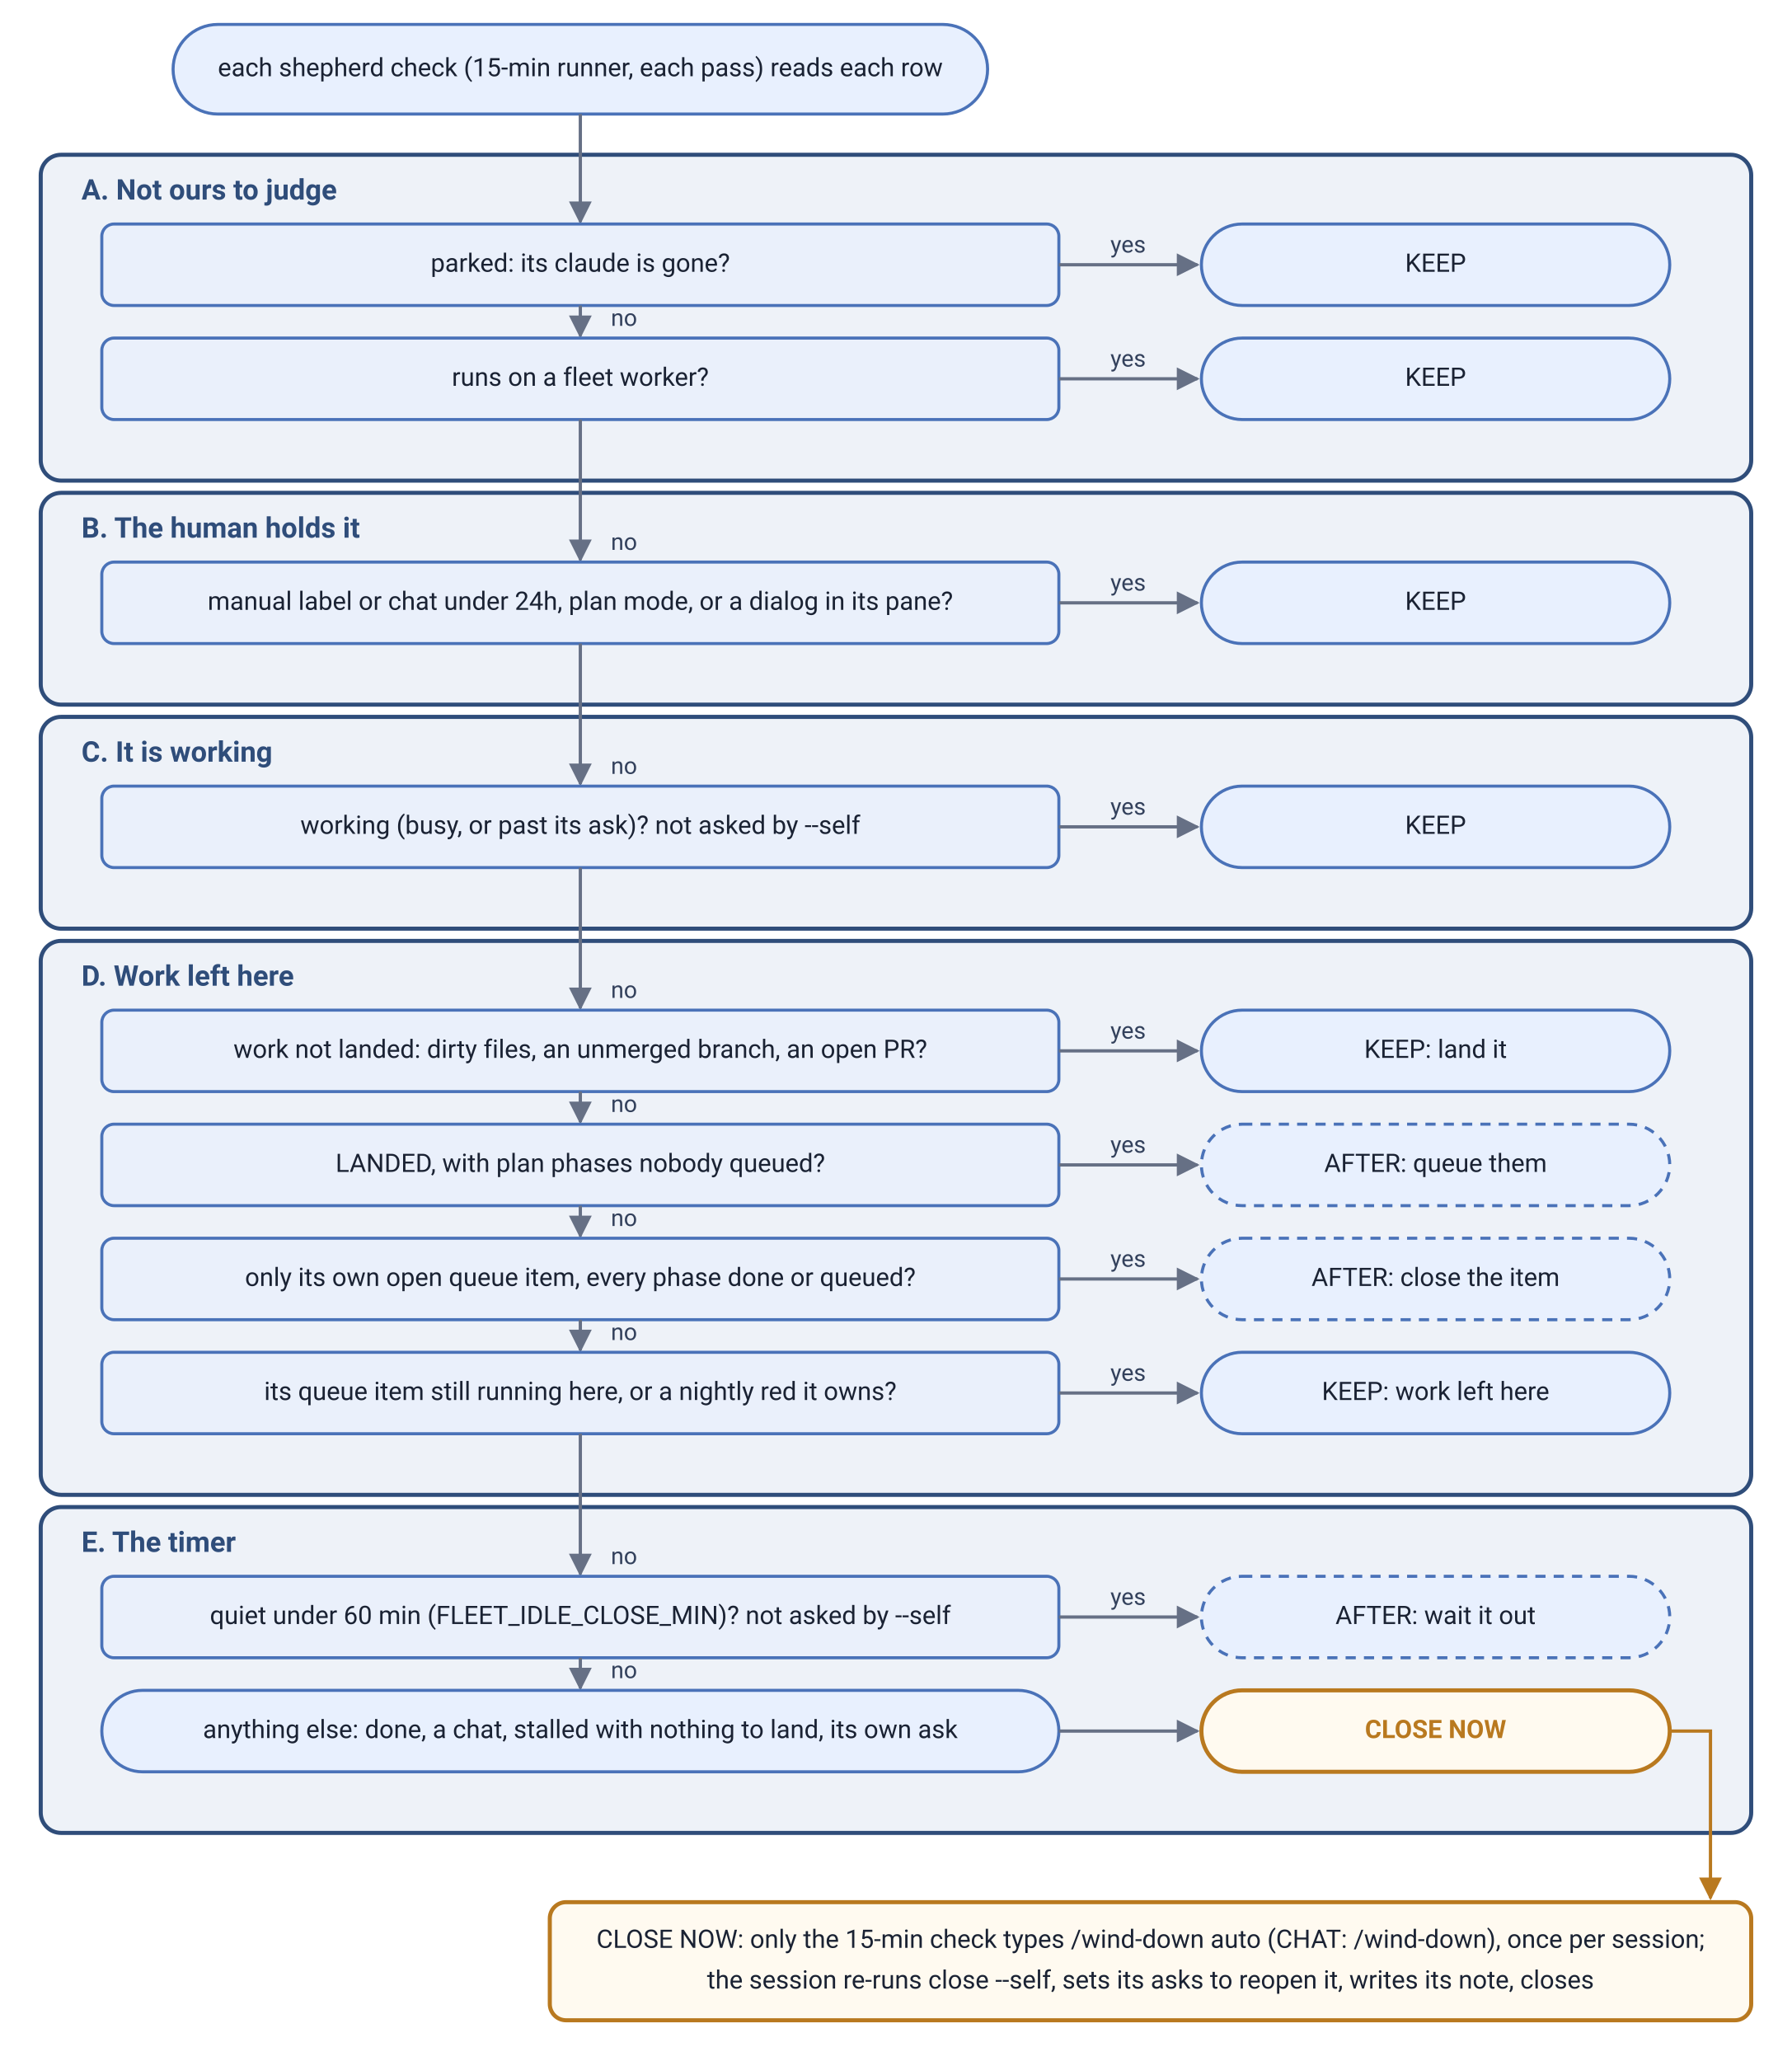
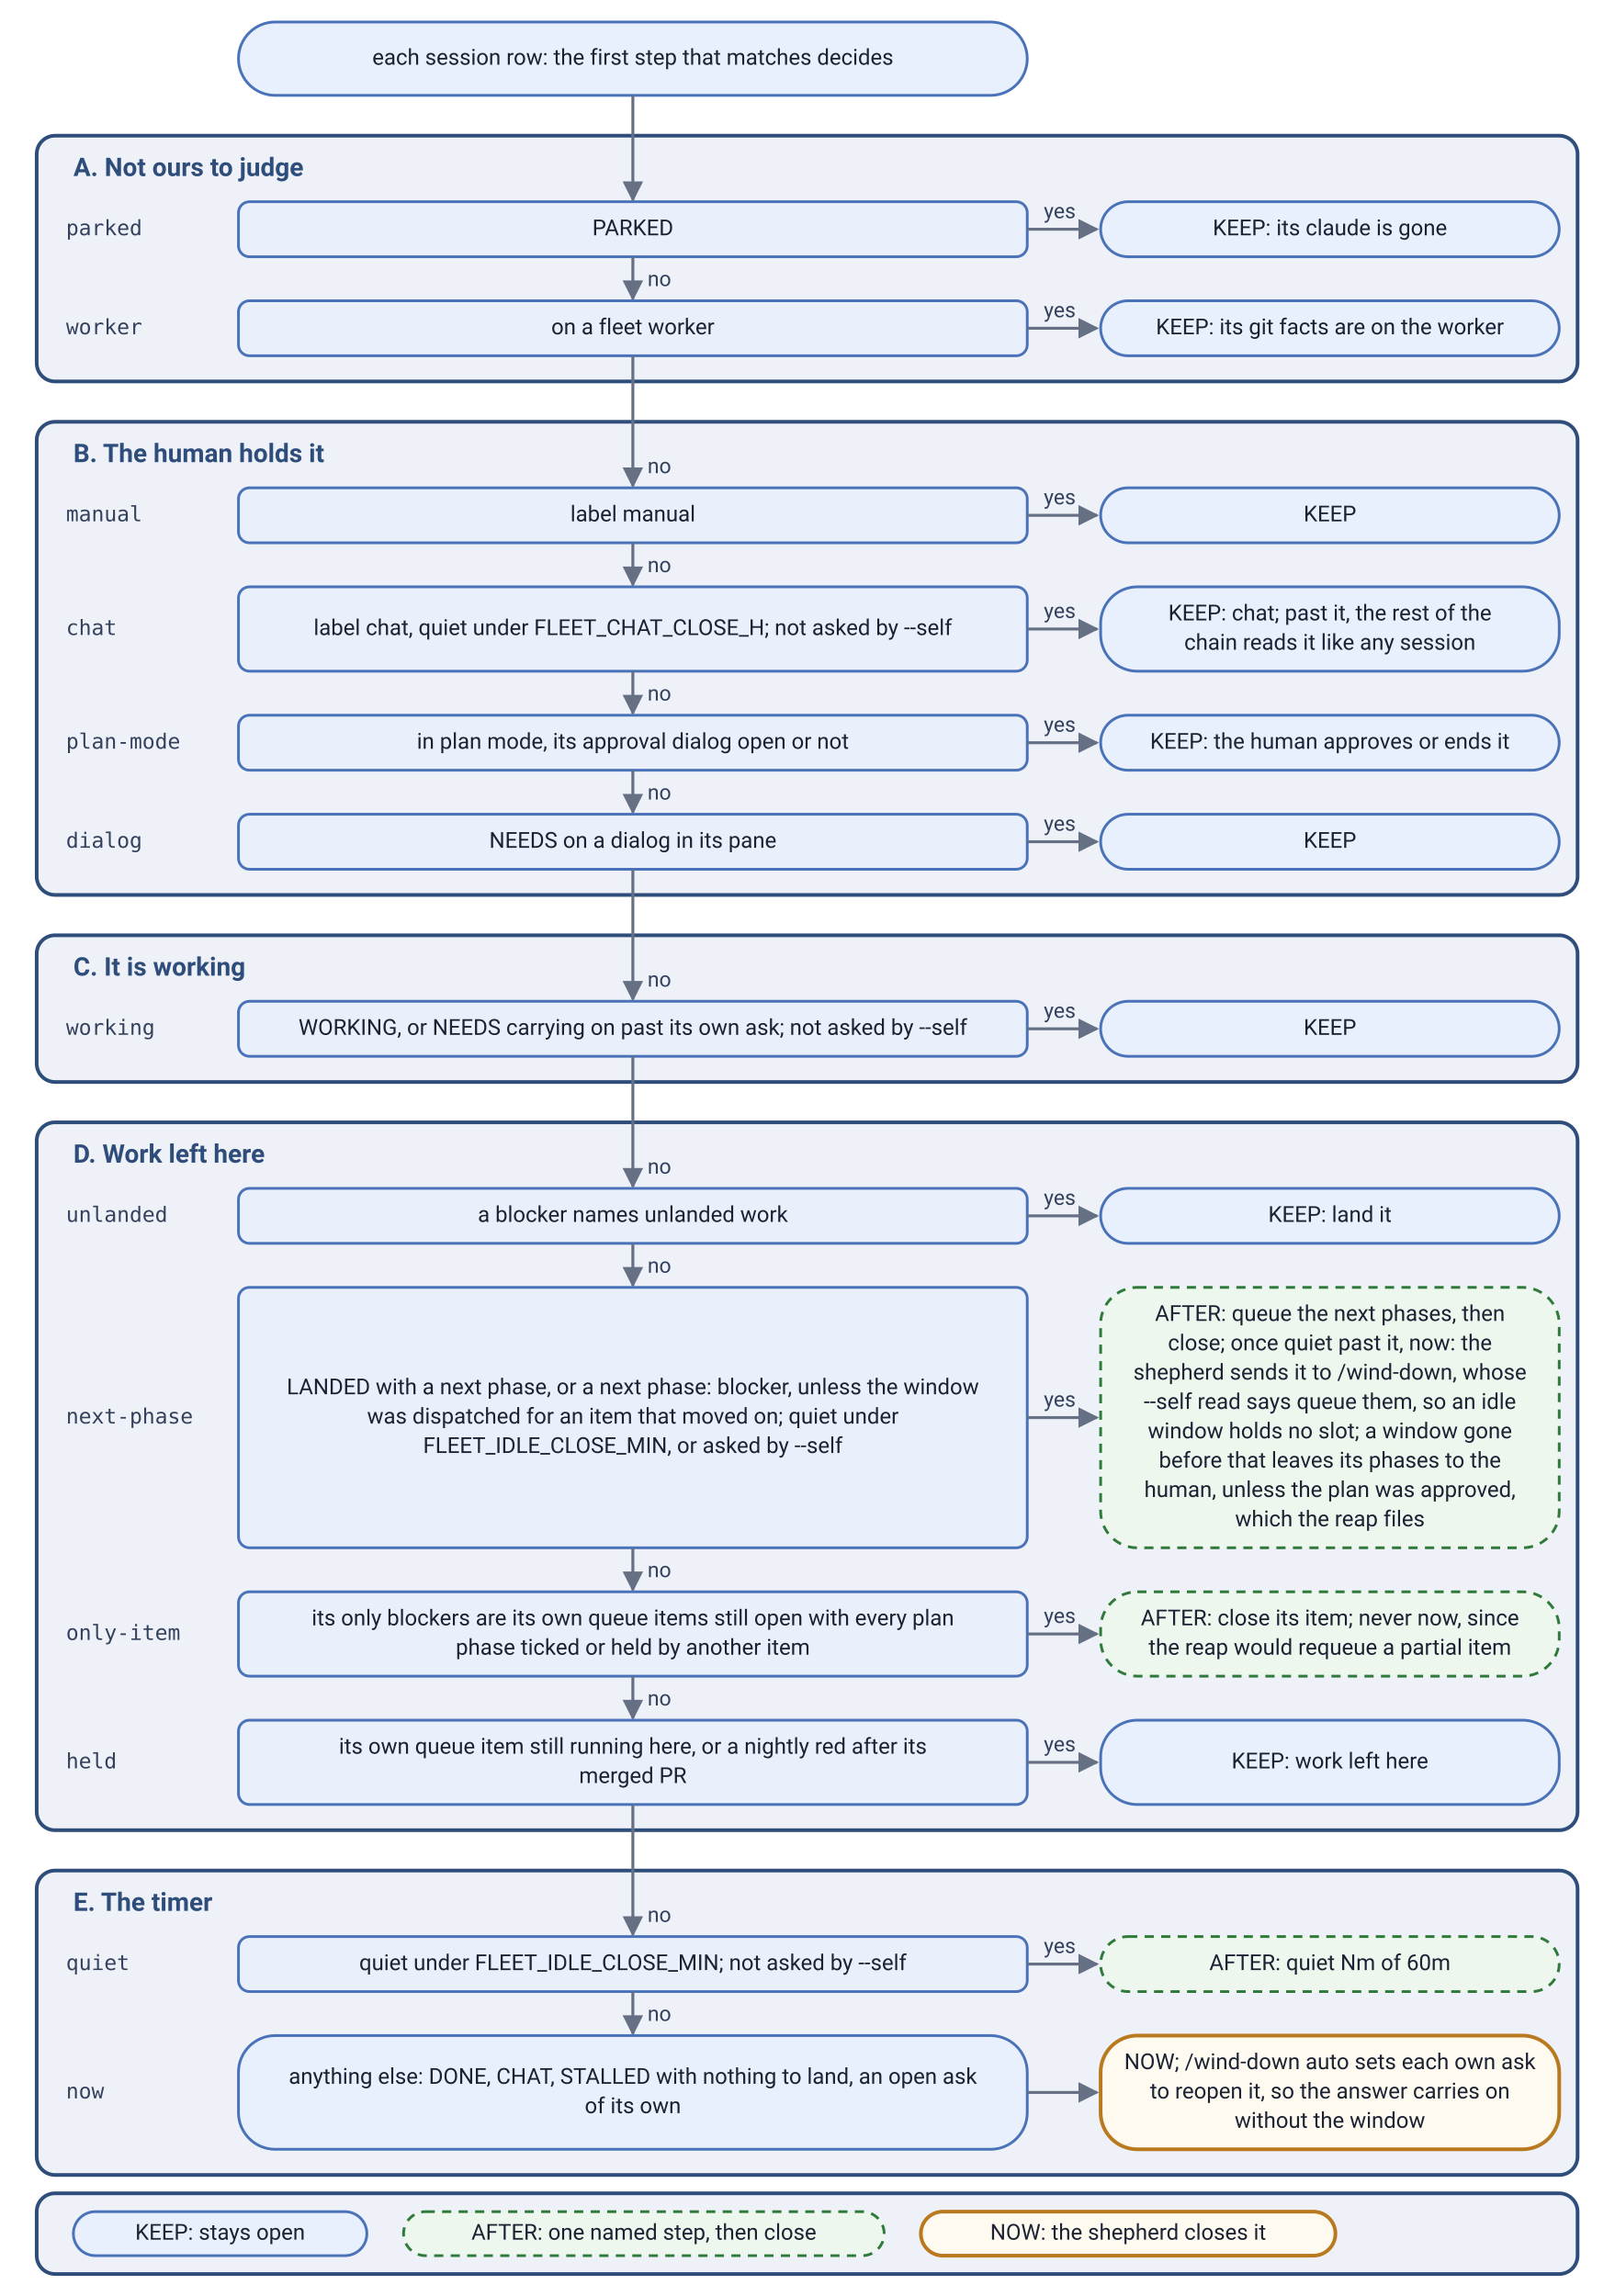
- <svg xmlns="http://www.w3.org/2000/svg" viewBox="0 0 880 1012" font-family="-apple-system, BlinkMacSystemFont, Segoe UI, Roboto, Helvetica, Arial, sans-serif">
+ <svg xmlns="http://www.w3.org/2000/svg" viewBox="0 0 880 1252" font-family="-apple-system, BlinkMacSystemFont, Segoe UI, Roboto, Helvetica, Arial, sans-serif">
  <defs>
    <marker id="arrow" viewBox="0 0 10 10" refX="9" refY="5" markerWidth="7" markerHeight="7" orient="auto-start-reverse">
      <path d="M0,0 L10,5 L0,10 z" fill="#667085" />
    </marker>
-     <marker id="arrow-amber" viewBox="0 0 10 10" refX="9" refY="5" markerWidth="7" markerHeight="7" orient="auto-start-reverse">
-       <path d="M0,0 L10,5 L0,10 z" fill="#b9791f" />
-     </marker>
    <style>
      .lane { fill:#eef2f8; stroke:#2f4d7a; stroke-width:2; }
-       .lane-title { font-size:14px; font-weight:600; fill:#2f4d7a; text-anchor:middle; }
+       .lane-title { font-size:14px; font-weight:600; fill:#2f4d7a; text-anchor:start; }
      .node { fill:#e8f0fe; stroke:#4a72b8; stroke-width:1.5; }
      .decision { fill:#eaf0fb; stroke:#4a72b8; stroke-width:1.5; }
+       .keep { fill:#e8f0fe; stroke:#4a72b8; stroke-width:1.5; }
+       .after { fill:#eef7ee; stroke:#2f7a3a; stroke-width:1.5; stroke-dasharray:5 4; }
+       .now { fill:#fffaf0; stroke:#b9791f; stroke-width:2; }
      .label { font-size:14px; fill:#1a2233; text-anchor:middle; dominant-baseline:middle; }
-       .label.sm { font-size:12.5px; }
+       .label.sm { font-size:12px; }
+       .step { font-size:11.5px; fill:#33415c; dominant-baseline:middle; font-family:ui-monospace, SFMono-Regular, Menlo, Consolas, monospace; }
      .edge { fill:none; stroke:#667085; stroke-width:1.6; marker-end:url(#arrow); }
-       .elabel { font-size:11.5px; fill:#33415c; text-anchor:middle; }
+       .elabel { font-size:11.5px; fill:#33415c; text-anchor:start; }
    </style>
  </defs>
-   <rect class="node" x="85" y="12" width="400" height="44" rx="22" />
-   <text class="label sm" x="285" y="34">each shepherd check (15-min runner, each pass) reads each row</text>
-   <rect class="lane" x="20" y="76" width="840" height="160" rx="10" />
-   <text class="lane-title" x="40" y="98" style="text-anchor:start">A. Not ours to judge</text>
-   <rect class="lane" x="20" y="242" width="840" height="104" rx="10" />
-   <text class="lane-title" x="40" y="264" style="text-anchor:start">B. The human holds it</text>
-   <rect class="lane" x="20" y="352" width="840" height="104" rx="10" />
-   <text class="lane-title" x="40" y="374" style="text-anchor:start">C. It is working</text>
-   <rect class="lane" x="20" y="462" width="840" height="272" rx="10" />
-   <text class="lane-title" x="40" y="484" style="text-anchor:start">D. Work left here</text>
-   <rect class="lane" x="20" y="740" width="840" height="160" rx="10" />
-   <text class="lane-title" x="40" y="762" style="text-anchor:start">E. The timer</text>
-   <path class="edge" d="M285,56 V109" />
-   <rect class="decision" x="50" y="110" width="470" height="40" rx="6" />
-   <text class="label sm" x="285" y="130">parked: its claude is gone?</text>
-   <path class="edge" d="M520,130 H588" />
-   <text class="elabel" x="554" y="124">yes</text>
-   <rect class="node" x="590" y="110" width="230" height="40" rx="20" />
-   <text class="label sm" x="705" y="130">KEEP</text>
-   <path class="edge" d="M285,150 V165" />
-   <text class="elabel" x="300" y="160" style="text-anchor:start">no</text>
-   <rect class="decision" x="50" y="166" width="470" height="40" rx="6" />
-   <text class="label sm" x="285" y="186">runs on a fleet worker?</text>
-   <path class="edge" d="M520,186 H588" />
-   <text class="elabel" x="554" y="180">yes</text>
-   <rect class="node" x="590" y="166" width="230" height="40" rx="20" />
-   <text class="label sm" x="705" y="186">KEEP</text>
-   <path class="edge" d="M285,206 V275" />
-   <text class="elabel" x="300" y="270" style="text-anchor:start">no</text>
-   <rect class="decision" x="50" y="276" width="470" height="40" rx="6" />
-   <text class="label sm" x="285" y="296">manual label or chat under 24h, plan mode, or a dialog in its pane?</text>
-   <path class="edge" d="M520,296 H588" />
-   <text class="elabel" x="554" y="290">yes</text>
-   <rect class="node" x="590" y="276" width="230" height="40" rx="20" />
-   <text class="label sm" x="705" y="296">KEEP</text>
-   <path class="edge" d="M285,316 V385" />
-   <text class="elabel" x="300" y="380" style="text-anchor:start">no</text>
-   <rect class="decision" x="50" y="386" width="470" height="40" rx="6" />
-   <text class="label sm" x="285" y="406">working (busy, or past its ask)? not asked by --self</text>
-   <path class="edge" d="M520,406 H588" />
-   <text class="elabel" x="554" y="400">yes</text>
-   <rect class="node" x="590" y="386" width="230" height="40" rx="20" />
-   <text class="label sm" x="705" y="406">KEEP</text>
-   <path class="edge" d="M285,426 V495" />
-   <text class="elabel" x="300" y="490" style="text-anchor:start">no</text>
-   <rect class="decision" x="50" y="496" width="470" height="40" rx="6" />
-   <text class="label sm" x="285" y="516">work not landed: dirty files, an unmerged branch, an open PR?</text>
-   <path class="edge" d="M520,516 H588" />
-   <text class="elabel" x="554" y="510">yes</text>
-   <rect class="node" x="590" y="496" width="230" height="40" rx="20" />
-   <text class="label sm" x="705" y="516">KEEP: land it</text>
-   <path class="edge" d="M285,536 V551" />
-   <text class="elabel" x="300" y="546" style="text-anchor:start">no</text>
-   <rect class="decision" x="50" y="552" width="470" height="40" rx="6" />
-   <text class="label sm" x="285" y="572">LANDED, with plan phases nobody queued?</text>
-   <path class="edge" d="M520,572 H588" />
-   <text class="elabel" x="554" y="566">yes</text>
-   <rect class="node" x="590" y="552" width="230" height="40" rx="20" style="stroke-dasharray:5 4" />
-   <text class="label sm" x="705" y="572">AFTER: queue them</text>
-   <path class="edge" d="M285,592 V607" />
-   <text class="elabel" x="300" y="602" style="text-anchor:start">no</text>
-   <rect class="decision" x="50" y="608" width="470" height="40" rx="6" />
-   <text class="label sm" x="285" y="628">only its own open queue item, every phase done or queued?</text>
-   <path class="edge" d="M520,628 H588" />
-   <text class="elabel" x="554" y="622">yes</text>
-   <rect class="node" x="590" y="608" width="230" height="40" rx="20" style="stroke-dasharray:5 4" />
-   <text class="label sm" x="705" y="628">AFTER: close the item</text>
-   <path class="edge" d="M285,648 V663" />
-   <text class="elabel" x="300" y="658" style="text-anchor:start">no</text>
-   <rect class="decision" x="50" y="664" width="470" height="40" rx="6" />
-   <text class="label sm" x="285" y="684">its queue item still running here, or a nightly red it owns?</text>
-   <path class="edge" d="M520,684 H588" />
-   <text class="elabel" x="554" y="678">yes</text>
-   <rect class="node" x="590" y="664" width="230" height="40" rx="20" />
-   <text class="label sm" x="705" y="684">KEEP: work left here</text>
-   <path class="edge" d="M285,704 V773" />
-   <text class="elabel" x="300" y="768" style="text-anchor:start">no</text>
-   <rect class="decision" x="50" y="774" width="470" height="40" rx="6" />
-   <text class="label sm" x="285" y="794">quiet under 60 min (FLEET_IDLE_CLOSE_MIN)? not asked by --self</text>
-   <path class="edge" d="M520,794 H588" />
-   <text class="elabel" x="554" y="788">yes</text>
-   <rect class="node" x="590" y="774" width="230" height="40" rx="20" style="stroke-dasharray:5 4" />
-   <text class="label sm" x="705" y="794">AFTER: wait it out</text>
-   <path class="edge" d="M285,814 V829" />
-   <text class="elabel" x="300" y="824" style="text-anchor:start">no</text>
-   <rect class="node" x="50" y="830" width="470" height="40" rx="20" />
-   <text class="label sm" x="285" y="850">anything else: done, a chat, stalled with nothing to land, its own ask</text>
-   <path class="edge" d="M520,850 H588" />
-   <rect class="node" x="590" y="830" width="230" height="40" rx="20" style="fill:#fffaf0;stroke:#b9791f;stroke-width:2" />
-   <text class="label sm" x="705" y="850" style="fill:#b9791f;font-weight:600">CLOSE NOW</text>
-   <path class="edge" d="M820,850 H840 V932" style="stroke:#b9791f;marker-end:url(#arrow-amber)" />
-   <rect class="node" x="270" y="934" width="590" height="58" rx="8" style="fill:#fffaf0;stroke:#b9791f;stroke-width:2" />
-   <text class="label sm" x="565" y="953">CLOSE NOW: only the 15-min check types /wind-down auto (CHAT: /wind-down), once per session;</text>
-   <text class="label sm" x="565" y="973">the session re-runs close --self, sets its asks to reopen it, writes its note, closes</text>
+   <rect class="node" x="130" y="12" width="430" height="40" rx="20" />
+   <text class="label sm" x="345" y="32">each session row: the first step that matches decides</text>
+   <rect class="lane" x="20" y="74" width="840" height="134" rx="10" />
+   <text class="lane-title" x="40" y="96">A. Not ours to judge</text>
+   <path class="edge" d="M345,52 V109" />
+   <text class="step" x="36" y="125">parked</text>
+   <rect class="decision" x="130" y="110" width="430" height="30" rx="6" />
+   <text class="label sm" x="345" y="125">PARKED</text>
+   <path class="edge" d="M560,125 H598" />
+   <text class="elabel" x="569" y="119">yes</text>
+   <rect class="keep" x="600" y="110" width="250" height="30" rx="15" />
+   <text class="label sm" x="725" y="125">KEEP: its claude is gone</text>
+   <path class="edge" d="M345,140 V163" />
+   <text class="elabel" x="353" y="156">no</text>
+   <text class="step" x="36" y="179">worker</text>
+   <rect class="decision" x="130" y="164" width="430" height="30" rx="6" />
+   <text class="label sm" x="345" y="179">on a fleet worker</text>
+   <path class="edge" d="M560,179 H598" />
+   <text class="elabel" x="569" y="173">yes</text>
+   <rect class="keep" x="600" y="164" width="250" height="30" rx="15" />
+   <text class="label sm" x="725" y="179">KEEP: its git facts are on the worker</text>
+   <rect class="lane" x="20" y="230" width="840" height="258" rx="10" />
+   <text class="lane-title" x="40" y="252">B. The human holds it</text>
+   <path class="edge" d="M345,194 V265" />
+   <text class="elabel" x="353" y="258">no</text>
+   <text class="step" x="36" y="281">manual</text>
+   <rect class="decision" x="130" y="266" width="430" height="30" rx="6" />
+   <text class="label sm" x="345" y="281">label manual</text>
+   <path class="edge" d="M560,281 H598" />
+   <text class="elabel" x="569" y="275">yes</text>
+   <rect class="keep" x="600" y="266" width="250" height="30" rx="15" />
+   <text class="label sm" x="725" y="281">KEEP</text>
+   <path class="edge" d="M345,296 V319" />
+   <text class="elabel" x="353" y="312">no</text>
+   <text class="step" x="36" y="343">chat</text>
+   <rect class="decision" x="130" y="320" width="430" height="46" rx="6" />
+   <text class="label sm" x="345" y="343">label chat, quiet under FLEET_CHAT_CLOSE_H; not asked by --self</text>
+   <path class="edge" d="M560,343 H598" />
+   <text class="elabel" x="569" y="337">yes</text>
+   <rect class="keep" x="600" y="320" width="250" height="46" rx="20" />
+   <text class="label sm" x="725" y="335">KEEP: chat; past it, the rest of the</text>
+   <text class="label sm" x="725" y="351">chain reads it like any session</text>
+   <path class="edge" d="M345,366 V389" />
+   <text class="elabel" x="353" y="382">no</text>
+   <text class="step" x="36" y="405">plan-mode</text>
+   <rect class="decision" x="130" y="390" width="430" height="30" rx="6" />
+   <text class="label sm" x="345" y="405">in plan mode, its approval dialog open or not</text>
+   <path class="edge" d="M560,405 H598" />
+   <text class="elabel" x="569" y="399">yes</text>
+   <rect class="keep" x="600" y="390" width="250" height="30" rx="15" />
+   <text class="label sm" x="725" y="405">KEEP: the human approves or ends it</text>
+   <path class="edge" d="M345,420 V443" />
+   <text class="elabel" x="353" y="436">no</text>
+   <text class="step" x="36" y="459">dialog</text>
+   <rect class="decision" x="130" y="444" width="430" height="30" rx="6" />
+   <text class="label sm" x="345" y="459">NEEDS on a dialog in its pane</text>
+   <path class="edge" d="M560,459 H598" />
+   <text class="elabel" x="569" y="453">yes</text>
+   <rect class="keep" x="600" y="444" width="250" height="30" rx="15" />
+   <text class="label sm" x="725" y="459">KEEP</text>
+   <rect class="lane" x="20" y="510" width="840" height="80" rx="10" />
+   <text class="lane-title" x="40" y="532">C. It is working</text>
+   <path class="edge" d="M345,474 V545" />
+   <text class="elabel" x="353" y="538">no</text>
+   <text class="step" x="36" y="561">working</text>
+   <rect class="decision" x="130" y="546" width="430" height="30" rx="6" />
+   <text class="label sm" x="345" y="561">WORKING, or NEEDS carrying on past its own ask; not asked by --self</text>
+   <path class="edge" d="M560,561 H598" />
+   <text class="elabel" x="569" y="555">yes</text>
+   <rect class="keep" x="600" y="546" width="250" height="30" rx="15" />
+   <text class="label sm" x="725" y="561">KEEP</text>
+   <rect class="lane" x="20" y="612" width="840" height="386" rx="10" />
+   <text class="lane-title" x="40" y="634">D. Work left here</text>
+   <path class="edge" d="M345,576 V647" />
+   <text class="elabel" x="353" y="640">no</text>
+   <text class="step" x="36" y="663">unlanded</text>
+   <rect class="decision" x="130" y="648" width="430" height="30" rx="6" />
+   <text class="label sm" x="345" y="663">a blocker names unlanded work</text>
+   <path class="edge" d="M560,663 H598" />
+   <text class="elabel" x="569" y="657">yes</text>
+   <rect class="keep" x="600" y="648" width="250" height="30" rx="15" />
+   <text class="label sm" x="725" y="663">KEEP: land it</text>
+   <path class="edge" d="M345,678 V701" />
+   <text class="elabel" x="353" y="694">no</text>
+   <text class="step" x="36" y="773">next-phase</text>
+   <rect class="decision" x="130" y="702" width="430" height="142" rx="6" />
+   <text class="label sm" x="345" y="757">LANDED with a next phase, or a next phase: blocker, unless the window</text>
+   <text class="label sm" x="345" y="773">was dispatched for an item that moved on; quiet under</text>
+   <text class="label sm" x="345" y="789">FLEET_IDLE_CLOSE_MIN, or asked by --self</text>
+   <path class="edge" d="M560,773 H598" />
+   <text class="elabel" x="569" y="767">yes</text>
+   <rect class="after" x="600" y="702" width="250" height="142" rx="20" />
+   <text class="label sm" x="725" y="717">AFTER: queue the next phases, then</text>
+   <text class="label sm" x="725" y="733">close; once quiet past it, now: the</text>
+   <text class="label sm" x="725" y="749">shepherd sends it to /wind-down, whose</text>
+   <text class="label sm" x="725" y="765">--self read says queue them, so an idle</text>
+   <text class="label sm" x="725" y="781">window holds no slot; a window gone</text>
+   <text class="label sm" x="725" y="797">before that leaves its phases to the</text>
+   <text class="label sm" x="725" y="813">human, unless the plan was approved,</text>
+   <text class="label sm" x="725" y="829">which the reap files</text>
+   <path class="edge" d="M345,844 V867" />
+   <text class="elabel" x="353" y="860">no</text>
+   <text class="step" x="36" y="891">only-item</text>
+   <rect class="decision" x="130" y="868" width="430" height="46" rx="6" />
+   <text class="label sm" x="345" y="883">its only blockers are its own queue items still open with every plan</text>
+   <text class="label sm" x="345" y="899">phase ticked or held by another item</text>
+   <path class="edge" d="M560,891 H598" />
+   <text class="elabel" x="569" y="885">yes</text>
+   <rect class="after" x="600" y="868" width="250" height="46" rx="20" />
+   <text class="label sm" x="725" y="883">AFTER: close its item; never now, since</text>
+   <text class="label sm" x="725" y="899">the reap would requeue a partial item</text>
+   <path class="edge" d="M345,914 V937" />
+   <text class="elabel" x="353" y="930">no</text>
+   <text class="step" x="36" y="961">held</text>
+   <rect class="decision" x="130" y="938" width="430" height="46" rx="6" />
+   <text class="label sm" x="345" y="953">its own queue item still running here, or a nightly red after its</text>
+   <text class="label sm" x="345" y="969">merged PR</text>
+   <path class="edge" d="M560,961 H598" />
+   <text class="elabel" x="569" y="955">yes</text>
+   <rect class="keep" x="600" y="938" width="250" height="46" rx="20" />
+   <text class="label sm" x="725" y="961">KEEP: work left here</text>
+   <rect class="lane" x="20" y="1020" width="840" height="166" rx="10" />
+   <text class="lane-title" x="40" y="1042">E. The timer</text>
+   <path class="edge" d="M345,984 V1055" />
+   <text class="elabel" x="353" y="1048">no</text>
+   <text class="step" x="36" y="1071">quiet</text>
+   <rect class="decision" x="130" y="1056" width="430" height="30" rx="6" />
+   <text class="label sm" x="345" y="1071">quiet under FLEET_IDLE_CLOSE_MIN; not asked by --self</text>
+   <path class="edge" d="M560,1071 H598" />
+   <text class="elabel" x="569" y="1065">yes</text>
+   <rect class="after" x="600" y="1056" width="250" height="30" rx="15" />
+   <text class="label sm" x="725" y="1071">AFTER: quiet Nm of 60m</text>
+   <path class="edge" d="M345,1086 V1109" />
+   <text class="elabel" x="353" y="1102">no</text>
+   <text class="step" x="36" y="1141">now</text>
+   <rect class="node" x="130" y="1110" width="430" height="62" rx="20" />
+   <text class="label sm" x="345" y="1133">anything else: DONE, CHAT, STALLED with nothing to land, an open ask</text>
+   <text class="label sm" x="345" y="1149">of its own</text>
+   <path class="edge" d="M560,1141 H598" />
+   <rect class="now" x="600" y="1110" width="250" height="62" rx="20" />
+   <text class="label sm" x="725" y="1125">NOW; /wind-down auto sets each own ask</text>
+   <text class="label sm" x="725" y="1141">to reopen it, so the answer carries on</text>
+   <text class="label sm" x="725" y="1157">without the window</text>
+   <rect class="lane" x="20" y="1196" width="840" height="44" rx="10" />
+   <rect class="keep" x="40" y="1206" width="160" height="24" rx="12" />
+   <text class="label sm" x="120" y="1218">KEEP: stays open</text>
+   <rect class="after" x="220" y="1206" width="262" height="24" rx="12" />
+   <text class="label sm" x="351" y="1218">AFTER: one named step, then close</text>
+   <rect class="now" x="502" y="1206" width="226" height="24" rx="12" />
+   <text class="label sm" x="615" y="1218">NOW: the shepherd closes it</text>
</svg>
